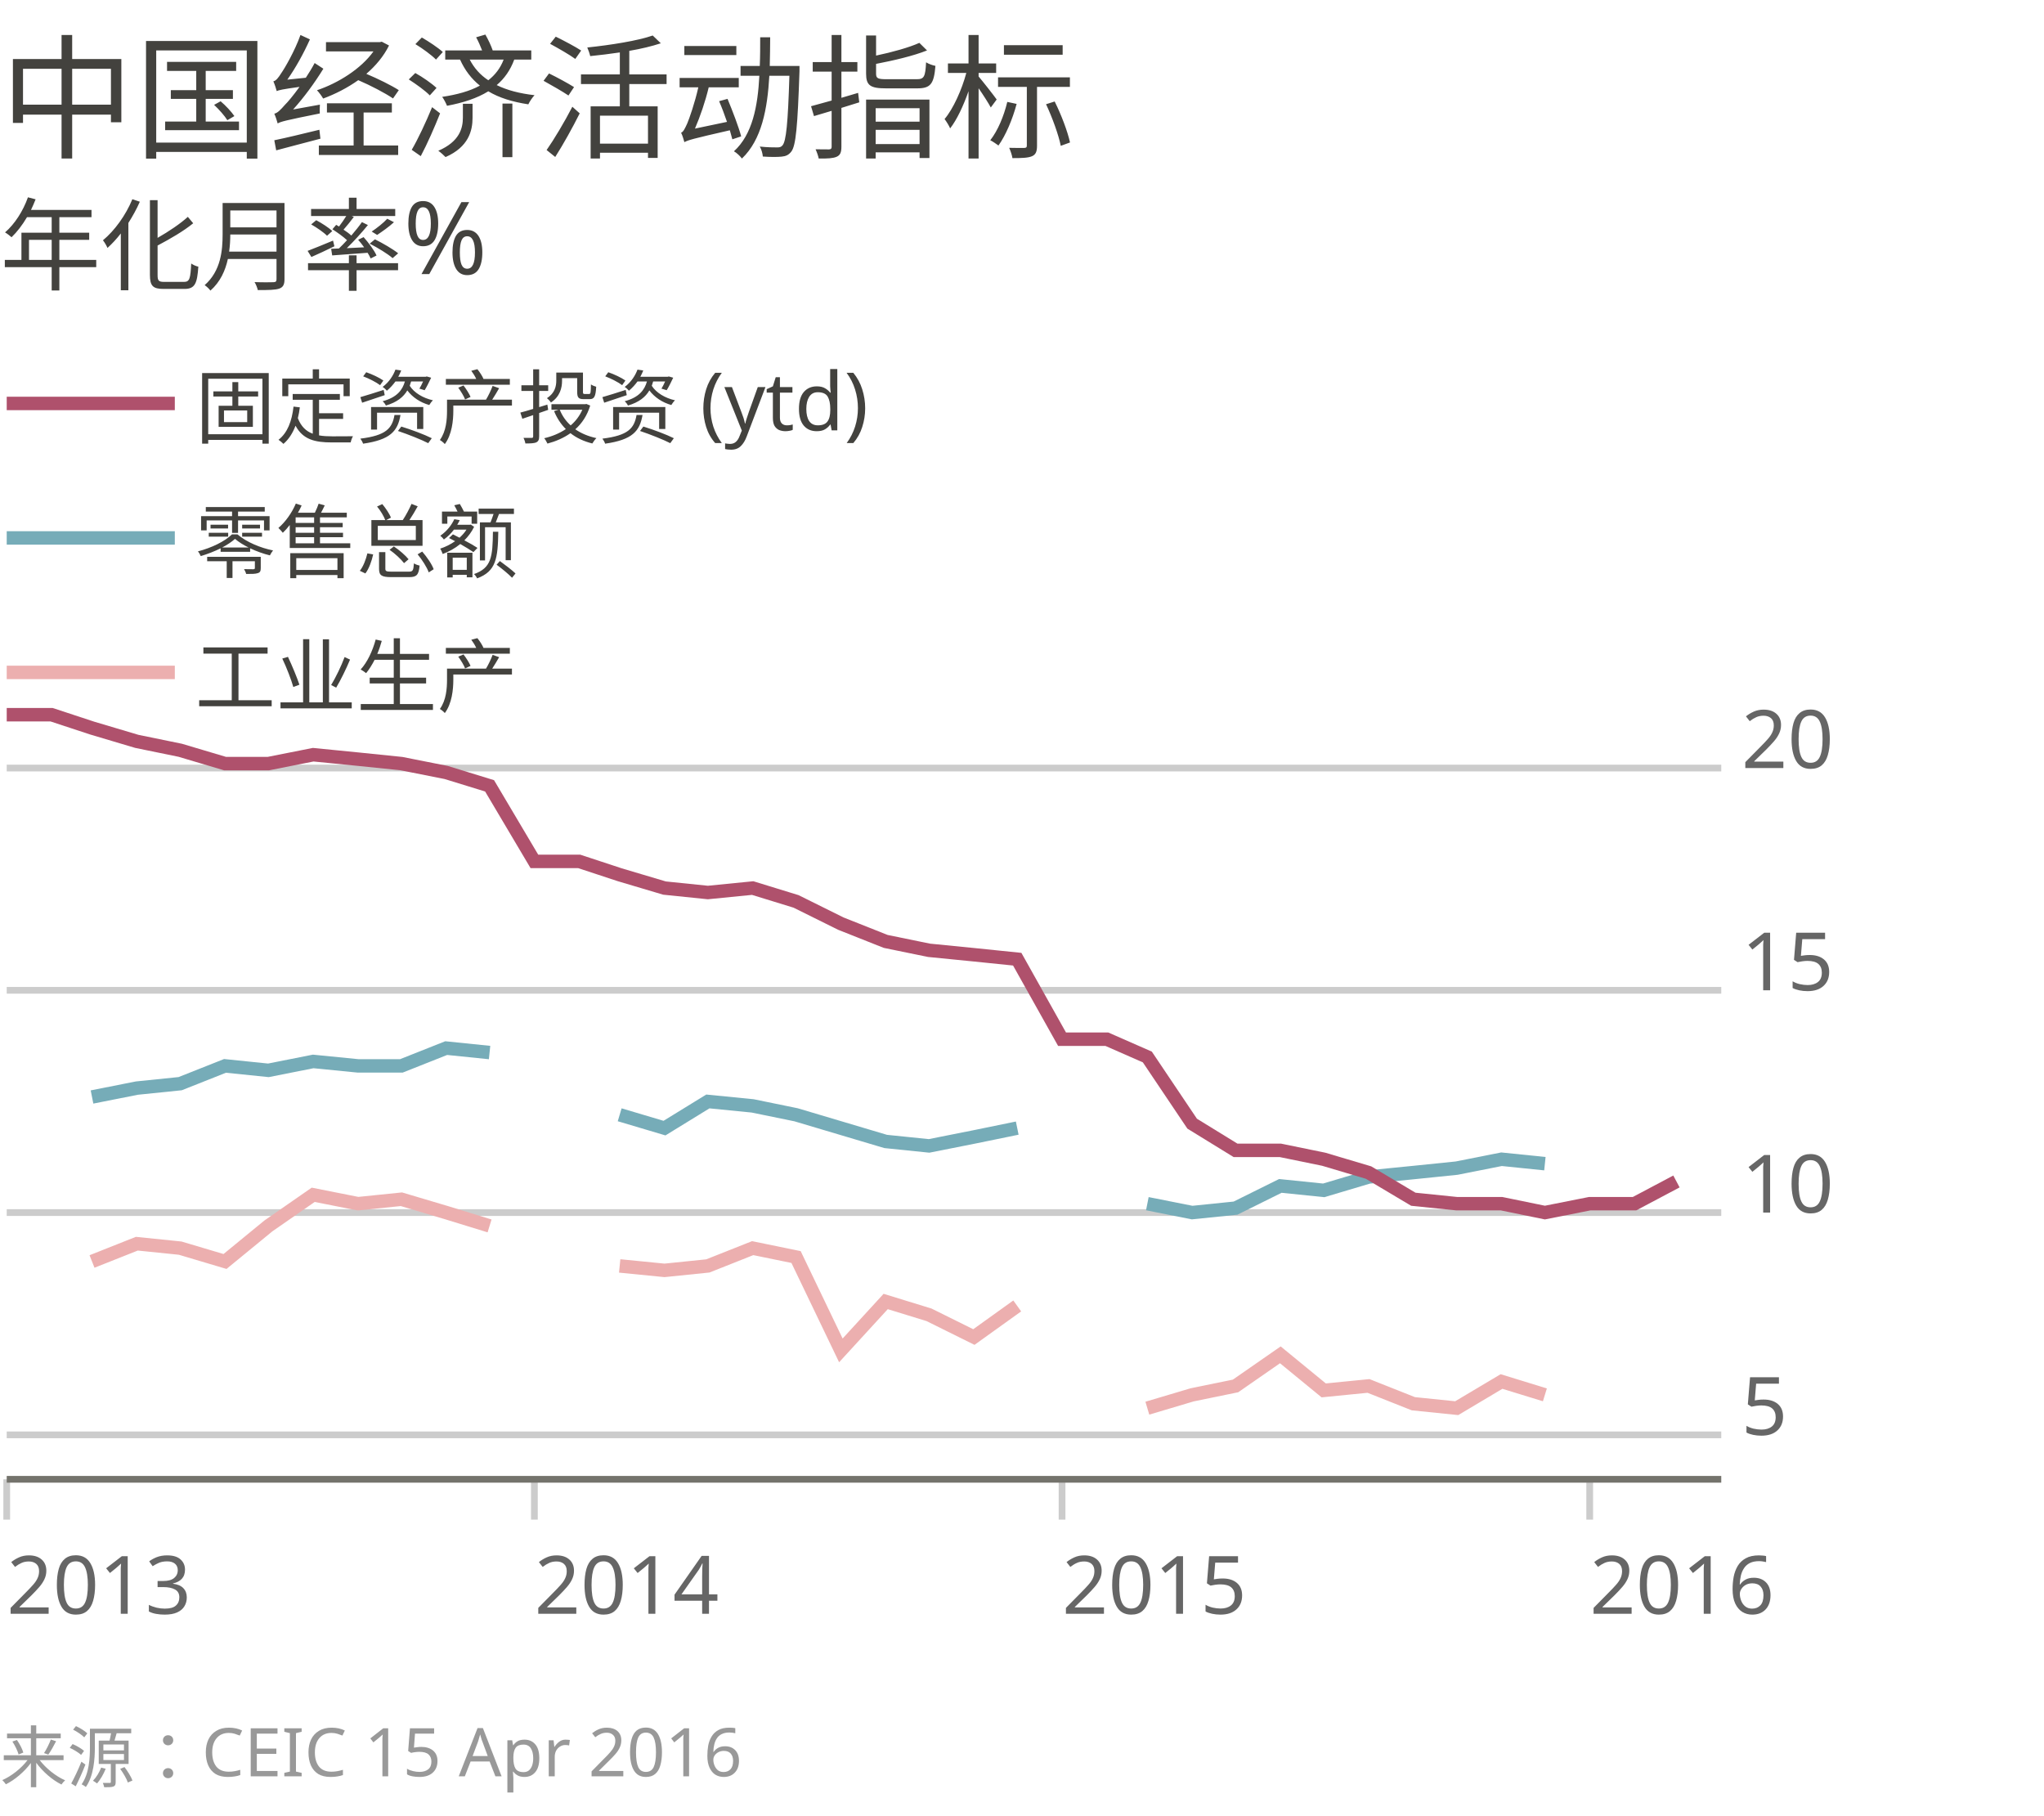
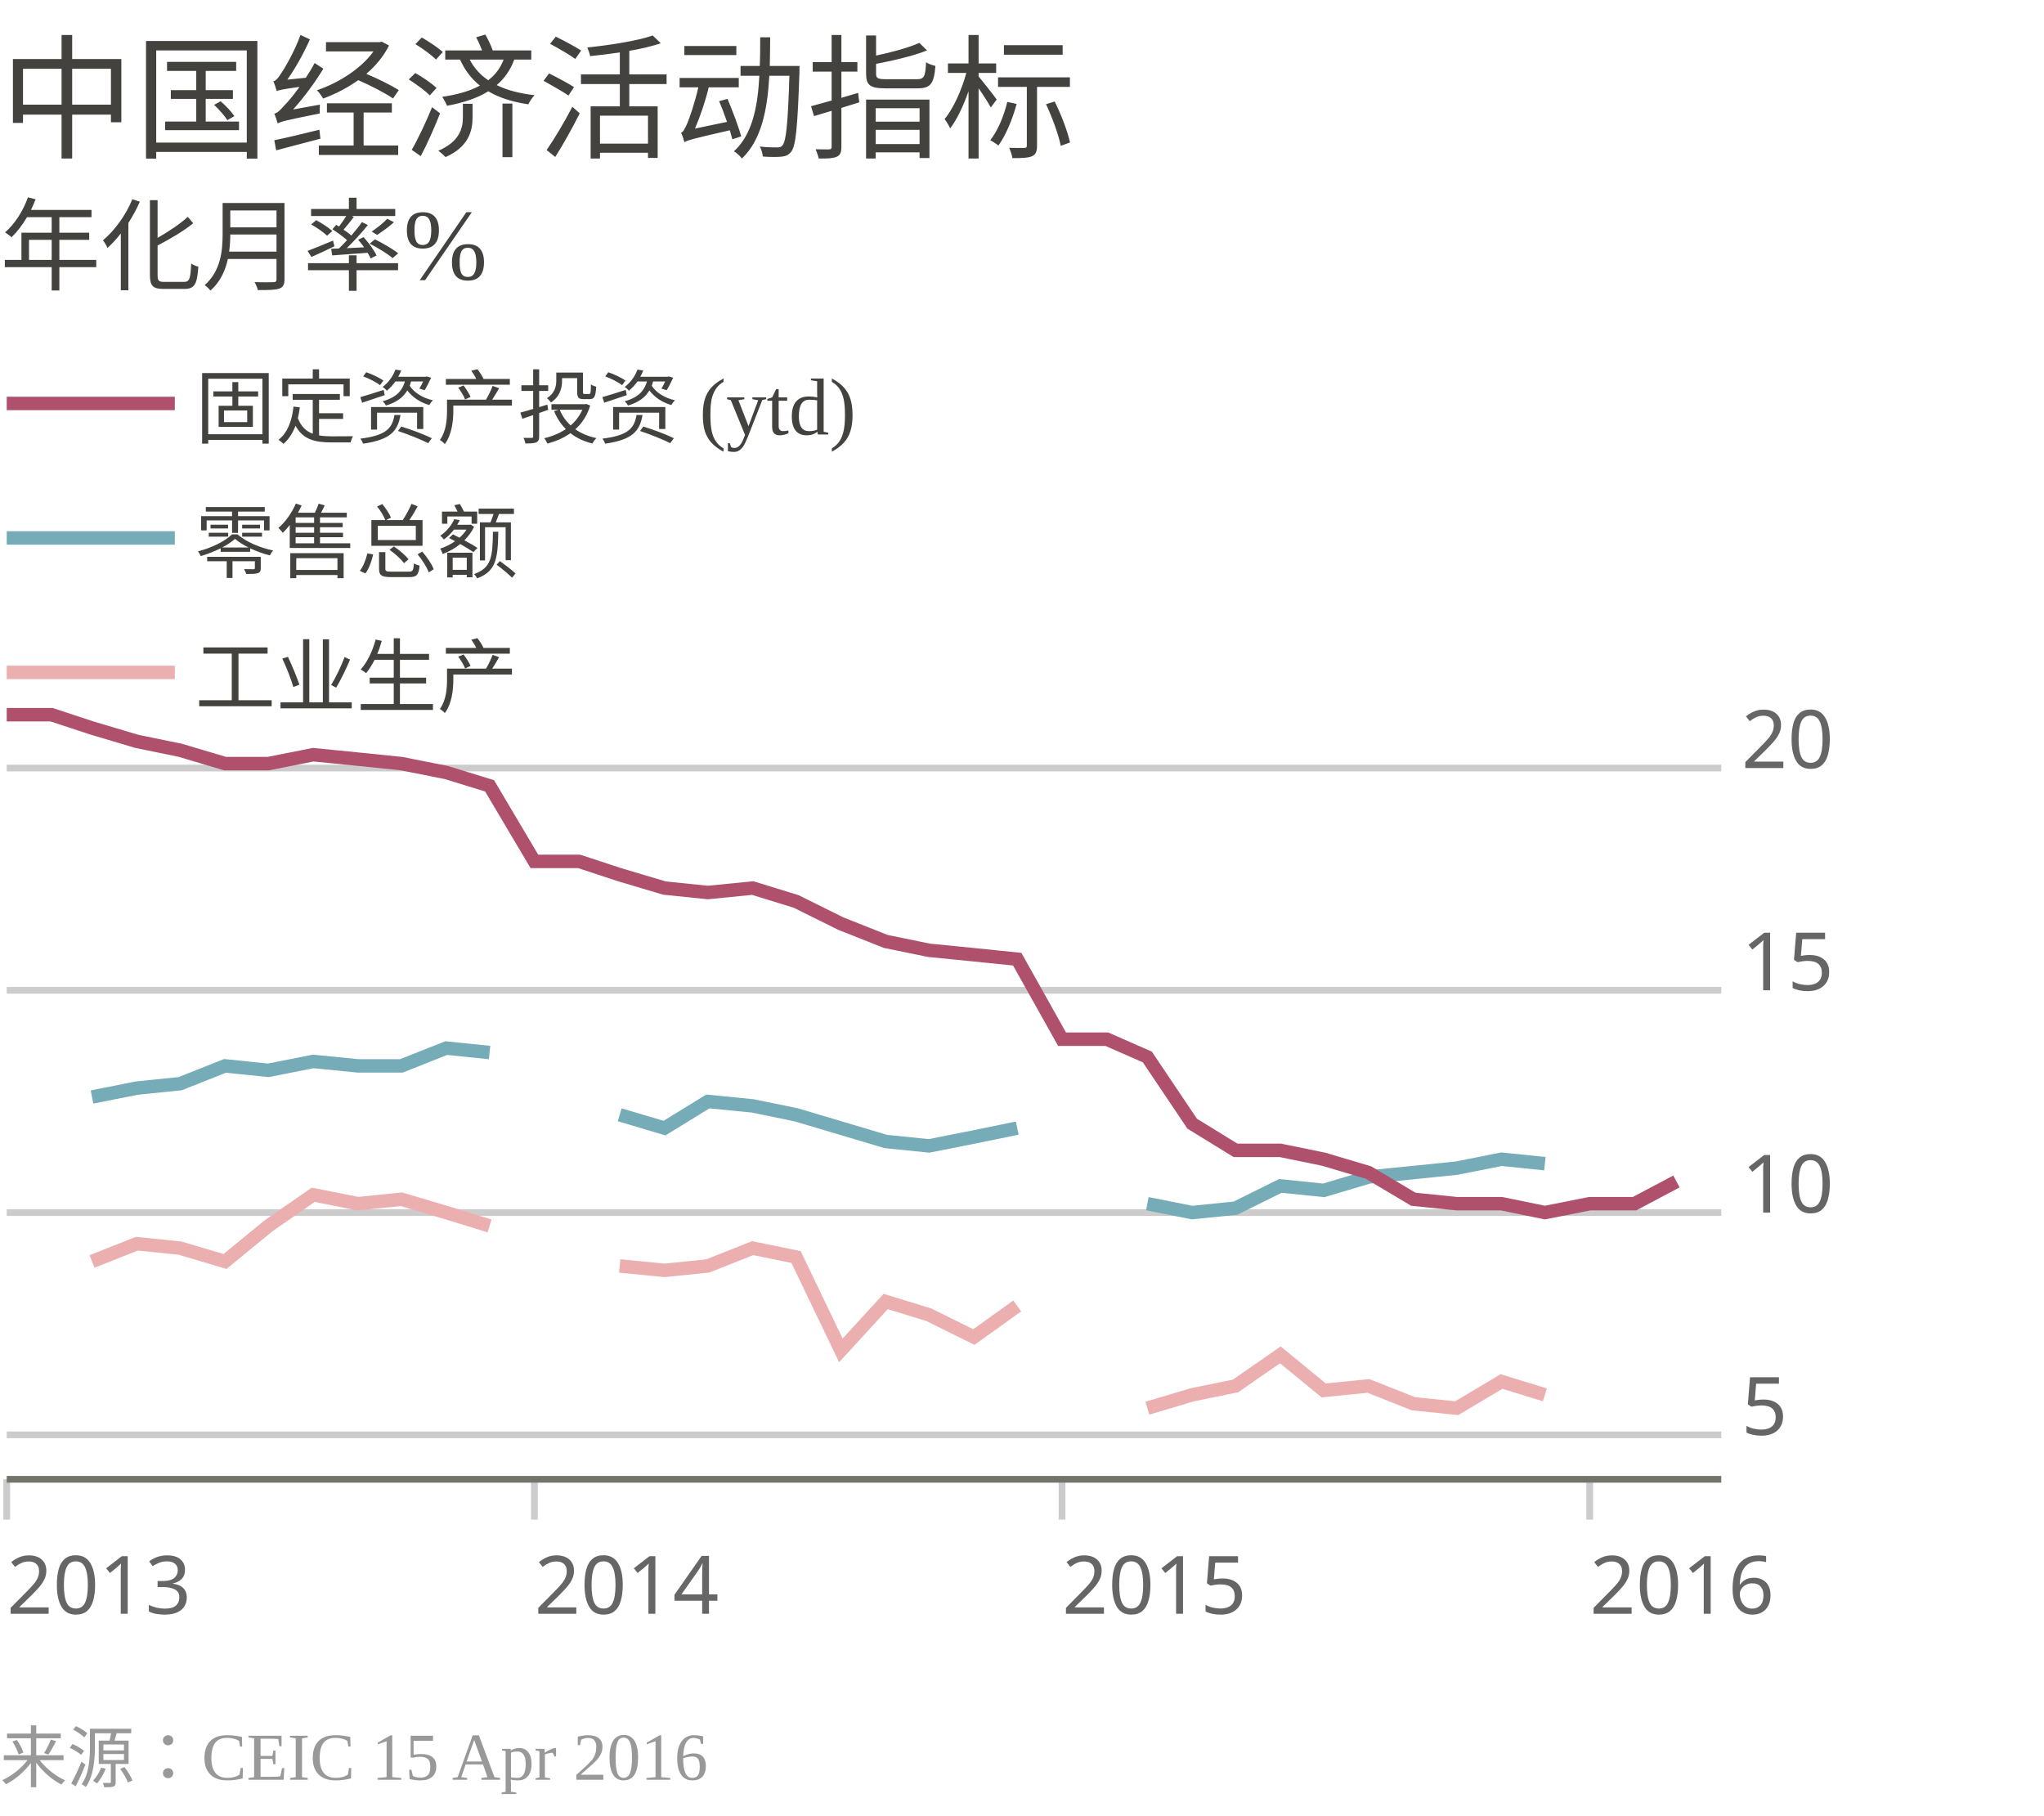
<svg xmlns="http://www.w3.org/2000/svg" viewBox="0 0 304 270">
-   <text class="chart-title" font-family="MetricWeb,sans-serif" fill="#43423e" font-size="20" y="22">中国经济活动指标</text>
-   <text class="chart-subtitle" font-family="MetricWeb,sans-serif" fill="#43423e" font-size="15" y="42">年化月率%</text>
-   <text class="chart-source" font-family="MetricWeb,sans-serif" font-size="10" fill-opacity="0.4" y="265">来源：CEIC 15 Apr 2016</text>
+   <text class="chart-title" fill="#43423e" font-size="20" y="22">中国经济活动指标</text>
+   <text class="chart-subtitle" fill="#43423e" font-size="15" y="42">年化月率%</text>
+   <text class="chart-source" font-size="10" fill-opacity="0.4" y="265">来源：CEIC 15 Apr 2016</text>
  <g transform="translate(1,100)">
    <g transform="translate(0,120)" class="x axis">
      <g class="tick" style="" transform="translate(0,0)">
        <line y2="6" x2="0" fill="none" stroke="#000" stroke-opacity="0.2" />
        <text dy="0" style="" y="20" x="0" font-family="MetricWeb,sans-serif" fill-opacity="0.6" font-size="12" text-anchor="start">2013</text>
      </g>
      <g class="tick" style="" transform="translate(78.47808,0)">
        <line y2="6" x2="0" fill="none" stroke="#000" stroke-opacity="0.2" />
        <text dy="0" style="" y="20" x="0" font-family="MetricWeb,sans-serif" fill-opacity="0.6" font-size="12" text-anchor="start">2014</text>
      </g>
      <g class="tick" style="" transform="translate(156.9562,0)">
        <line y2="6" x2="0" fill="none" stroke="#000" stroke-opacity="0.2" />
        <text dy="0" style="" y="20" x="0" font-family="MetricWeb,sans-serif" fill-opacity="0.6" font-size="12" text-anchor="start">2015</text>
      </g>
      <g class="tick" style="" transform="translate(235.4342,0)">
        <line y2="6" x2="0" fill="none" stroke="#000" stroke-opacity="0.2" />
        <text dy="0" style="" y="20" x="0" font-family="MetricWeb,sans-serif" fill-opacity="0.6" font-size="12" text-anchor="start">2016</text>
      </g>
      <path class="domain" d="M0,0V0H255V0" fill="none" stroke="#74736c" />
    </g>
    <g transform="translate(255,0)" class="y axis">
      <g class="tick" style="" transform="translate(0,113.3889)">
        <line x2="-255" y2="0" fill="none" stroke="#000" stroke-opacity="0.2" />
        <text dy="0" style="text-anchor: start;" x="3" y="0" font-family="MetricWeb,sans-serif" fill-opacity="0.6" font-size="12">5</text>
      </g>
      <g class="tick" style="" transform="translate(0,80.33333)">
        <line x2="-255" y2="0" fill="none" stroke="#000" stroke-opacity="0.2" />
        <text dy="0" style="text-anchor: start;" x="3" y="0" font-family="MetricWeb,sans-serif" fill-opacity="0.6" font-size="12">10</text>
      </g>
      <g class="tick" style="" transform="translate(0,47.27778)">
        <line x2="-255" y2="0" fill="none" stroke="#000" stroke-opacity="0.2" />
        <text dy="0" style="text-anchor: start;" x="3" y="0" font-family="MetricWeb,sans-serif" fill-opacity="0.6" font-size="12">15</text>
      </g>
      <g class="tick" style="" transform="translate(0,14.22222)">
        <line x2="-255" y2="0" fill="none" stroke="#000" stroke-opacity="0.2" />
        <text dy="0" style="text-anchor: start;" x="3" y="0" font-family="MetricWeb,sans-serif" fill-opacity="0.6" font-size="12">20</text>
      </g>
      <path class="domain" d="M-255,1H0V120H-255" fill="none" stroke="#000" stroke-opacity="0" />
    </g>
    <g class="chart-key" transform="translate(0,-35)">
      <g class="key-element" transform="translate(0,0)">
-         <text x="28" font-family="MetricWeb,sans-serif" font-size="12" fill="#43423e">固定资产投资 (ytd)</text>
+         <text x="28" font-size="12" fill="#43423e">固定资产投资 (ytd)</text>
        <line x1="0" x2="25" y1="-5" y2="-5" stroke-width="2" fill="none" stroke="#af516c" />
      </g>
      <g class="key-element" transform="translate(0,20)">
-         <text x="28" font-family="MetricWeb,sans-serif" font-size="12" fill="#43423e">零售总额</text>
+         <text x="28" font-size="12" fill="#43423e">零售总额</text>
        <line x1="0" x2="25" y1="-5" y2="-5" stroke-width="2" fill="none" stroke="#76acb8" />
      </g>
      <g class="key-element" transform="translate(0,40)">
-         <text x="28" font-family="MetricWeb,sans-serif" font-size="12" fill="#43423e">工业生产</text>
+         <text x="28" font-size="12" fill="#43423e">工业生产</text>
        <line x1="0" x2="25" y1="-5" y2="-5" stroke-width="2" fill="none" stroke="#ecafaf" />
      </g>
    </g>
    <g>
      <path d="M12.685,87.606L19.351,84.961L25.801,85.622L32.466,87.606L38.917,82.317L45.582,77.689L52.247,79.011L58.697,78.35L65.363,80.333L71.813,82.317M91.164,88.267L97.829,88.928L104.279,88.267L110.944,85.622L117.395,86.944L124.06,100.828L130.725,93.556L137.175,95.539L143.841,98.844L150.291,94.217M169.642,109.422L176.307,107.439L182.757,106.117L189.422,101.489L195.873,106.778L202.538,106.117L209.203,108.761L215.653,109.422L222.319,105.456L228.769,107.439M248.335,101.489Z" stroke-width="2" fill="none" stroke="#ecafaf" />
      <path d="M12.685,63.144L19.351,61.822L25.801,61.161L32.466,58.517L38.917,59.178L45.582,57.856L52.247,58.517L58.697,58.517L65.363,55.872L71.813,56.533M91.164,65.789L97.829,67.772L104.279,63.806L110.944,64.467L117.395,65.789L124.06,67.772L130.725,69.756L137.175,70.417L143.841,69.094L150.291,67.772M169.642,79.011L176.307,80.333L182.757,79.672L189.422,76.367L195.873,77.028L202.538,75.044L209.203,74.383L215.653,73.722L222.319,72.4L228.769,73.061M248.335,77.028Z" stroke-width="2" fill="none" stroke="#76acb8" />
      <path d="M0,6.289L6.665,6.289L12.685,8.272L19.351,10.256L25.801,11.578L32.466,13.561L38.917,13.561L45.582,12.239L52.247,12.9L58.697,13.561L65.363,14.883L71.813,16.867L78.478,28.106L85.143,28.106L91.164,30.089L97.829,32.072L104.279,32.733L110.944,32.072L117.395,34.056L124.06,37.361L130.725,40.006L137.175,41.328L143.841,41.989L150.291,42.65L156.956,54.55L163.621,54.55L169.642,57.194L176.307,67.111L182.757,71.078L189.422,71.078L195.873,72.4L202.538,74.383L209.203,78.35L215.653,79.011L222.319,79.011L228.769,80.333L235.434,79.011L242.099,79.011L248.335,75.706" stroke-width="2" fill="none" stroke="#af516c" />
    </g>
  </g>
</svg>
